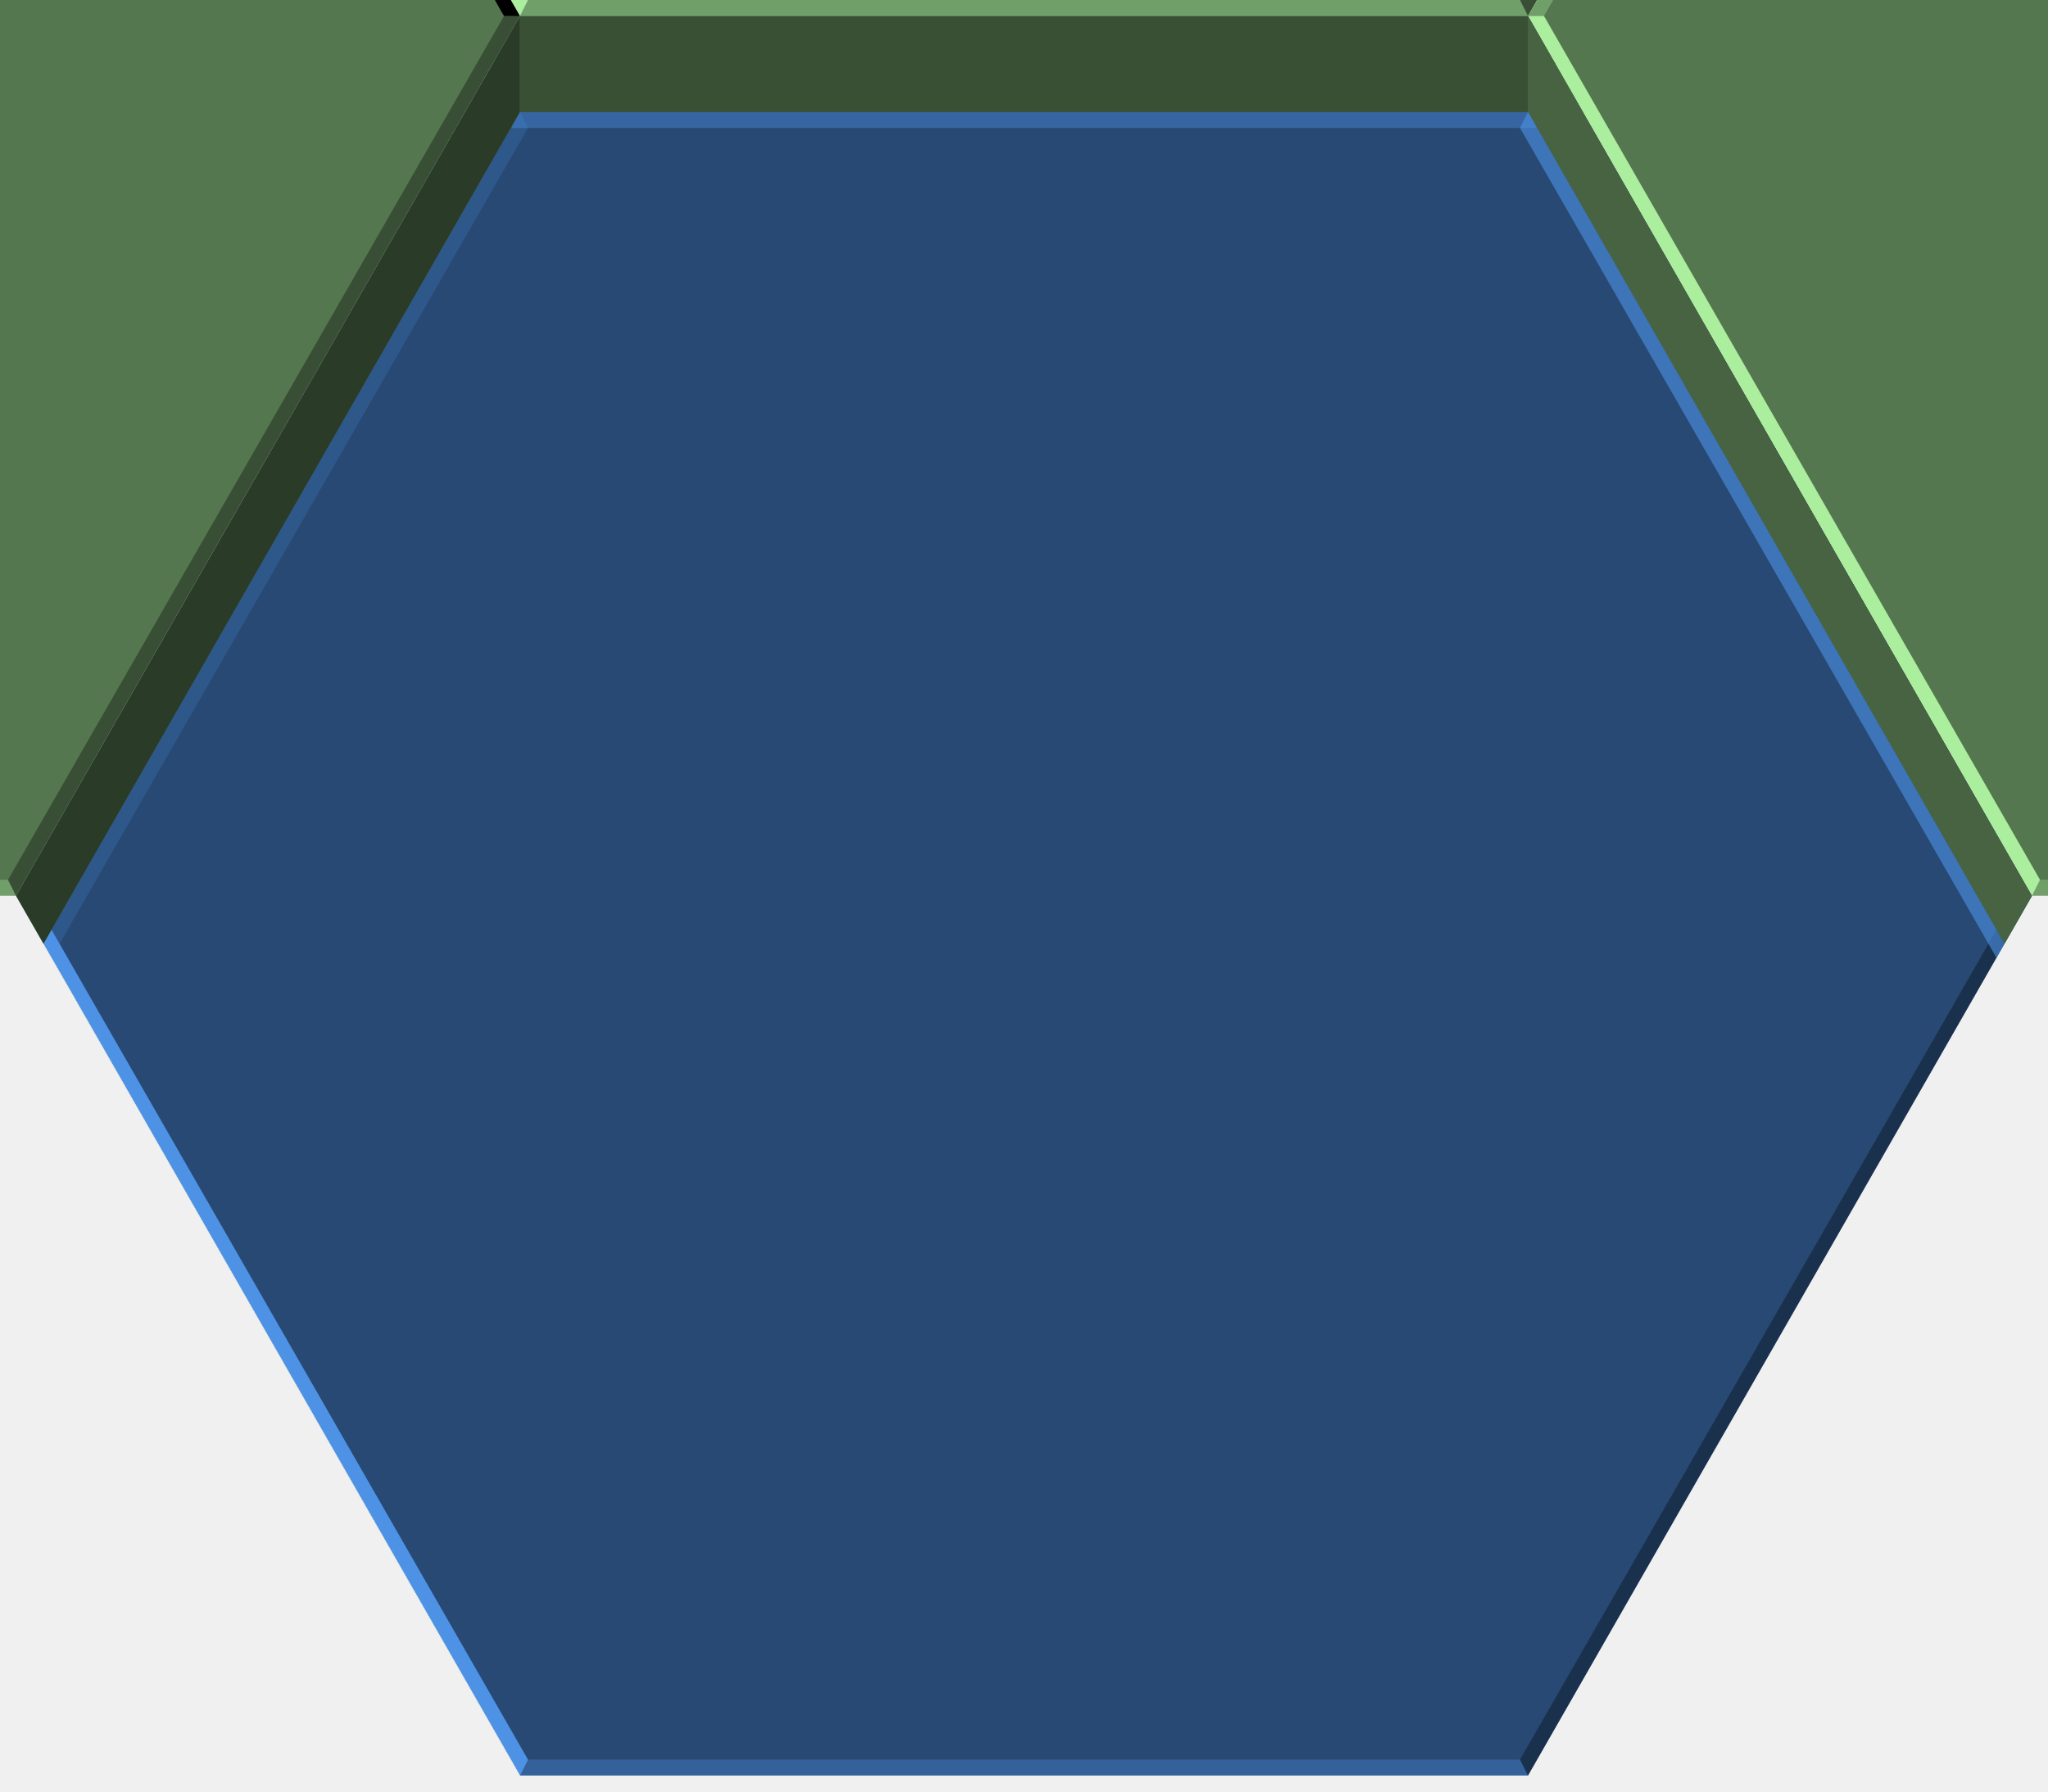
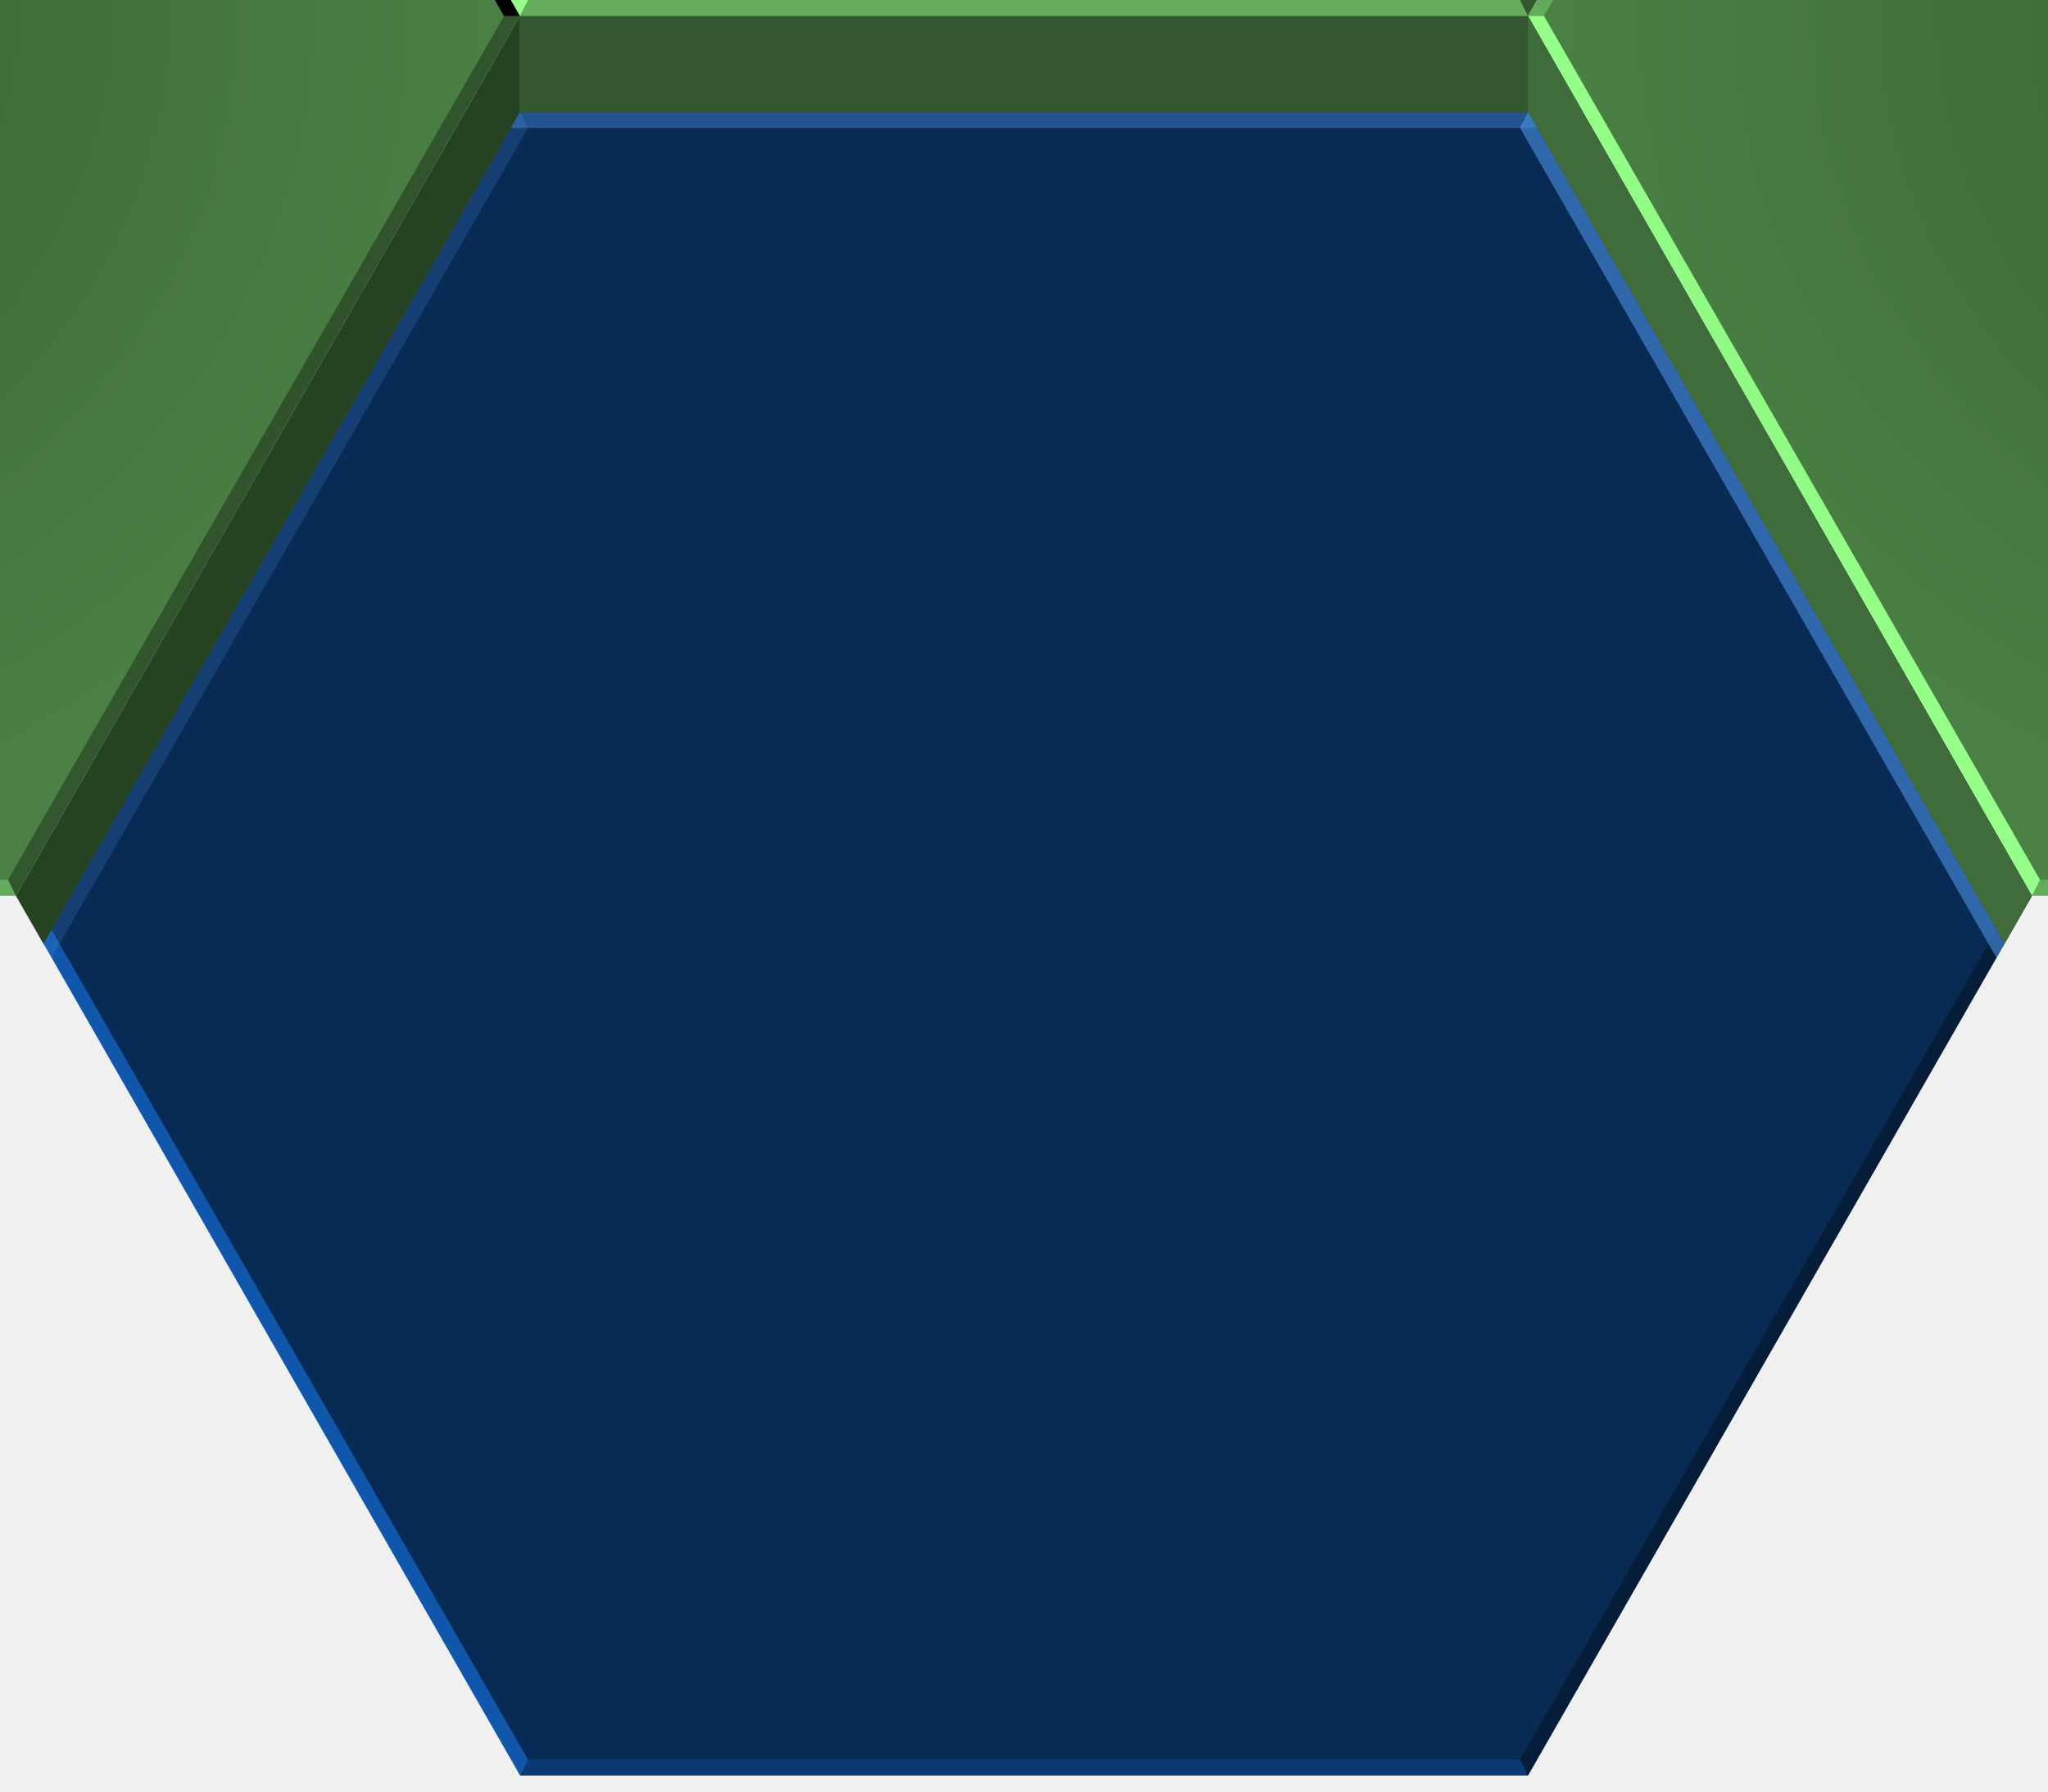
<svg xmlns="http://www.w3.org/2000/svg" xmlns:xlink="http://www.w3.org/1999/xlink" width="256" height="224" viewBox="0 0 256 224" version="1.1" id="svg1">
  <defs id="defs1">
    <linearGradient id="linearGradient143">
      <stop style="stop-color:#ffffff;stop-opacity:1;" offset="0" id="stop144" />
      <stop style="stop-color:#000000;stop-opacity:1;" offset="1" id="stop145" />
    </linearGradient>
    <clipPath clipPathUnits="userSpaceOnUse" id="clipPath14">
      <path style="fill:#55774f;fill-opacity:1;stroke:none;stroke-width:30.098;stroke-linejoin:round;stroke-opacity:0.4" id="path15" transform="matrix(0.9921875,0,0,1.001342,1,-24.15029)" d="m 256,112 -64,110.851 -128,0 L 0,112 64,1.149 l 128,0 z" />
    </clipPath>
    <clipPath clipPathUnits="userSpaceOnUse" id="clipPath15">
      <path style="fill:#55774f;fill-opacity:1;stroke:none;stroke-width:30.098;stroke-linejoin:round;stroke-opacity:0.4" id="path16" transform="matrix(0.9921875,0,0,1.001342,1,-24.15029)" d="m 256,112 -64,110.851 -128,0 L 0,112 64,1.149 l 128,0 z" />
    </clipPath>
    <clipPath clipPathUnits="userSpaceOnUse" id="clipPath17">
      <path style="fill:#55774f;fill-opacity:1;stroke:none;stroke-width:30.098;stroke-linejoin:round;stroke-opacity:0.4" id="path18" transform="matrix(0.9921875,0,0,1.001342,1,-24.15029)" d="m 256,112 -64,110.851 -128,0 L 0,112 64,1.149 l 128,0 z" />
    </clipPath>
    <clipPath clipPathUnits="userSpaceOnUse" id="clipPath20">
      <path style="fill:#5a4f42;fill-opacity:1;stroke-width:10;stroke-linejoin:round" d="M 1,80 64.5,191 v 32 L 1,112 Z" id="path21" />
    </clipPath>
    <clipPath clipPathUnits="userSpaceOnUse" id="clipPath22">
      <rect style="fill:#000000;fill-opacity:1;stroke:none;stroke-width:4;stroke-linecap:round;stroke-linejoin:round;stroke-dasharray:none;stroke-opacity:1" id="rect23" width="190.5" height="143" x="64.5" y="80" />
    </clipPath>
    <clipPath clipPathUnits="userSpaceOnUse" id="clipPath4">
      <path id="path5" style="fill:#5da6c7;fill-opacity:1;stroke:none;stroke-width:4" d="M 74.059,161.195 64.5,177 h 126.979 v -0.035 l -9.537,-15.77 z" />
    </clipPath>
    <clipPath clipPathUnits="userSpaceOnUse" id="clipPath2">
      <path id="path3" style="fill:#274973;fill-opacity:1;stroke-width:8;stroke-linecap:round;stroke-opacity:0.4;paint-order:stroke fill markers" d="m 75.283,181 -10.783,18 h 126.979 l -10.779,-18 z" />
    </clipPath>
    <clipPath clipPathUnits="userSpaceOnUse" id="clipPath1">
      <path id="path2" style="fill:#274973;fill-opacity:1;stroke-width:8;stroke-linecap:round;stroke-opacity:0.4;paint-order:stroke fill markers" d="M 2,90 64.5,200 75.283,182 23.01,90 Z" />
    </clipPath>
    <filter style="color-interpolation-filters:sRGB" id="filter3" x="0" y="-0.101" width="1" height="1.203">
      <feGaussianBlur stdDeviation="0 5" id="feGaussianBlur3" />
    </filter>
    <clipPath clipPathUnits="userSpaceOnUse" id="clipPath18">
      <path style="display:inline;fill:#274973;fill-opacity:1;stroke:none;stroke-width:30.354;stroke-linejoin:round;stroke-opacity:1" id="path25" d="m 256,112 -64,110.851 -128,0 L 0,112 64,1.149 l 128,0 z" transform="matrix(0.984375,0,0,0.9923208,2,0.8600732)" />
    </clipPath>
    <clipPath clipPathUnits="userSpaceOnUse" id="clipPath18-4">
      <path style="display:inline;fill:#274973;fill-opacity:1;stroke:none;stroke-width:30.354;stroke-linejoin:round;stroke-opacity:1" id="path25-2" d="m 256,112 -64,110.851 -128,0 L 0,112 64,1.149 l 128,0 z" transform="matrix(0.984375,0,0,0.9923208,2,0.8600732)" />
    </clipPath>
    <clipPath clipPathUnits="userSpaceOnUse" id="clipPath1-9">
      <path style="display:inline;fill:#274973;fill-opacity:1;stroke:none;stroke-width:30.354;stroke-linejoin:round;stroke-opacity:1" id="path1-3" d="m 256,112 -64,110.851 -128,0 L 0,112 64,1.149 l 128,0 z" transform="matrix(0.984375,0,0,0.9923208,2,0.8600732)" />
    </clipPath>
    <clipPath clipPathUnits="userSpaceOnUse" id="clipPath18-0">
      <path style="display:inline;fill:#274973;fill-opacity:1;stroke:none;stroke-width:30.354;stroke-linejoin:round;stroke-opacity:1" id="path25-24" d="m 256,112 -64,110.851 -128,0 L 0,112 64,1.149 l 128,0 z" transform="matrix(0.984375,0,0,0.9923208,2,0.8600732)" />
    </clipPath>
    <clipPath clipPathUnits="userSpaceOnUse" id="clipPath1-90">
      <path style="display:inline;fill:#274973;fill-opacity:1;stroke:none;stroke-width:30.354;stroke-linejoin:round;stroke-opacity:1" id="path1-0" d="m 256,112 -64,110.851 -128,0 L 0,112 64,1.149 l 128,0 z" transform="matrix(0.984375,0,0,0.9923208,2,0.8600732)" />
    </clipPath>
    <mask maskUnits="userSpaceOnUse" id="mask145">
      <path id="path145" style="display:inline;fill:url(#linearGradient145);fill-opacity:1;stroke-width:30;stroke-linejoin:round" d="M 65,222 2,112 65,2 Z" />
    </mask>
    <linearGradient xlink:href="#linearGradient143" id="linearGradient145" gradientUnits="userSpaceOnUse" x1="45" y1="89" x2="89" y2="116" />
    <clipPath clipPathUnits="userSpaceOnUse" id="clipPath63">
      <path id="path63" style="display:inline;fill:#ffffff;fill-opacity:1;stroke-width:30;stroke-linejoin:round" d="M 254,112 191,222 V 2 Z" />
    </clipPath>
+     <radialGradient xlink:href="#linearGradient477" id="radialGradient478" cx="128" cy="112" fx="128" fy="112" r="128" gradientTransform="matrix(1,0,0,0.8660254,0,15.00516)" gradientUnits="userSpaceOnUse" />
+     <linearGradient id="linearGradient477">
+       <stop style="stop-color:#345d2d;stop-opacity:1;" offset="0" id="stop477" />
+       <stop style="stop-color:#4b8145;stop-opacity:1;" offset="1" id="stop478" />
+     </linearGradient>
  </defs>
  <g id="layer2" style="display:inline">
    <g id="g2" style="display:inline">
-       <path style="fill:#274973;fill-opacity:1;stroke:none;stroke-width:30.354;stroke-linejoin:round;stroke-opacity:1" id="path1" d="m 256,112 -64,110.851 -128,0 L 0,112 64,1.149 l 128,0 z" transform="matrix(0.984375,0,0,0.9923208,2,0.8600732)" />
+       <path style="fill:#082b55;fill-opacity:1;stroke:none;stroke-width:30.354;stroke-linejoin:round;stroke-opacity:1" id="path1" d="m 256,112 -64,110.851 -128,0 L 0,112 64,1.149 l 128,0 z" transform="matrix(0.984375,0,0,0.9923208,2,0.8600732)" />
      <g id="g8">
        <path style="display:inline;opacity:1;mix-blend-mode:overlay;fill:#ffffff;stroke:none;stroke-width:4;stroke-dasharray:none;paint-order:stroke fill markers" d="m 2,112 h 2 l 62,108 -1,2 z" id="path3-8" />
        <path style="display:inline;opacity:0.333;mix-blend-mode:overlay;fill:#ffffff;stroke:none;stroke-width:4;stroke-dasharray:none;paint-order:stroke fill markers" d="M 2,112 H 4 L 66,4 65,2 Z" id="path4" />
        <path style="display:inline;opacity:0.333;mix-blend-mode:overlay;fill:#ffffff;stroke:none;stroke-width:4;stroke-dasharray:none;paint-order:stroke fill markers" d="m 65,222 1,-2 h 124 l 1,2 z" id="path5-8" />
        <path style="display:inline;opacity:0.333;mix-blend-mode:overlay;fill:#000000;fill-opacity:1;stroke:none;stroke-width:4;stroke-dasharray:none;paint-order:stroke fill markers" d="M 65,2 66,4 l 124,-3e-7 1,-2 z" id="path6" />
        <path style="display:inline;opacity:0.333;mix-blend-mode:overlay;fill:#000000;fill-opacity:1;stroke:none;stroke-width:4;stroke-dasharray:none;paint-order:stroke fill markers" d="m 254,112 h -2 l -62,108 1,2 z" id="path7" />
        <path style="display:inline;opacity:1;mix-blend-mode:overlay;fill:#000000;fill-opacity:1;stroke:none;stroke-width:4;stroke-dasharray:none;paint-order:stroke fill markers" d="m 254,112 h -2 L 190,4 191,2 Z" id="path8" />
      </g>
    </g>
    <g id="g34">
-       <path style="fill:#55774f;fill-opacity:1;stroke:none;stroke-width:30.354;stroke-linejoin:round;stroke-opacity:1" id="path1-6" d="m 256,112 -64,110.851 -128,0 L 0,112 64,1.149 l 128,0 z" transform="matrix(0.984375,0,0,0.9923208,2,-219.1399)" />
+       <path style="display:inline;fill:url(#radialGradient478);fill-opacity:1;stroke:none;stroke-width:30.354;stroke-linejoin:round;stroke-opacity:1" id="path1-6-8" d="m 256,112 -64,110.851 -128,0 L 0,112 64,1.149 l 128,0 z" transform="matrix(0.984375,0,0,0.9923208,2,-219.1399)" />
      <g id="g8-1" transform="translate(0,-220)">
        <path style="opacity:1;mix-blend-mode:overlay;fill:#ffffff;stroke:none;stroke-width:4;stroke-dasharray:none;paint-order:stroke fill markers" d="m 2,112 h 2 l 62,108 -1,2 z" id="path3-6" />
        <path style="opacity:0.333;mix-blend-mode:overlay;fill:#ffffff;stroke:none;stroke-width:4;stroke-dasharray:none;paint-order:stroke fill markers" d="M 2,112 H 4 L 66,4 65,2 Z" id="path4-85" />
        <path style="opacity:0.333;mix-blend-mode:overlay;fill:#ffffff;stroke:none;stroke-width:4;stroke-dasharray:none;paint-order:stroke fill markers" d="m 65,222 1,-2 h 124 l 1,2 z" id="path5-7" />
        <path style="opacity:0.333;mix-blend-mode:overlay;fill:#000000;fill-opacity:1;stroke:none;stroke-width:4;stroke-dasharray:none;paint-order:stroke fill markers" d="M 65,2 66,4 l 124,-3e-7 1,-2 z" id="path6-6" />
        <path style="opacity:0.333;mix-blend-mode:overlay;fill:#000000;fill-opacity:1;stroke:none;stroke-width:4;stroke-dasharray:none;paint-order:stroke fill markers" d="m 254,112 h -2 l -62,108 1,2 z" id="path7-1" />
        <path style="opacity:1;mix-blend-mode:overlay;fill:#000000;fill-opacity:1;stroke:none;stroke-width:4;stroke-dasharray:none;paint-order:stroke fill markers" d="m 254,112 h -2 L 190,4 191,2 Z" id="path8-8" />
      </g>
    </g>
    <use x="0" y="0" xlink:href="#g34" id="use35" transform="translate(189,110)" />
    <use x="0" y="0" xlink:href="#g34" id="use36" transform="translate(-189,110)" />
  </g>
  <g id="layer1" style="display:inline">
    <g id="g3-2">
      <rect style="fill:#ffffff;fill-opacity:0.004;stroke-width:10;stroke-linejoin:round" id="rect2-2" width="1" height="1" x="0" y="223" />
      <rect style="fill:#ffffff;fill-opacity:0.004;stroke-width:10;stroke-linejoin:round" id="rect3-1" width="1" height="1" x="255" y="223" />
    </g>
    <g id="g12" clip-path="url(#clipPath18)">
      <path style="display:inline;opacity:1;mix-blend-mode:normal;fill:#4e92e6;fill-opacity:0.4;stroke:none;stroke-width:4;stroke-dasharray:none;paint-order:stroke fill markers" d="m 64,16 1,-2 H 191 L 192,16 Z" id="path6-5" />
      <path style="display:inline;opacity:1;mix-blend-mode:normal;fill:#4e92e6;fill-opacity:0.4;stroke:none;stroke-width:4;stroke-dasharray:none;paint-order:stroke fill markers" d="M 1,-94 H 3 L 65,14 64,16 Z" id="path36" />
      <path style="display:inline;opacity:1;mix-blend-mode:normal;fill:#4e92e6;fill-opacity:0.4;stroke:none;stroke-width:4;stroke-dasharray:none;paint-order:stroke fill markers" d="m 255,-94 h -2 L 191,14 l 1,2 z" id="path37" />
      <g id="g3">
-         <g id="g25-1" style="display:inline;fill:#55774f;fill-opacity:1" transform="translate(0,-208)">
-           <path style="fill:#55774f;fill-opacity:1;stroke:none;stroke-width:30.354;stroke-linejoin:round;stroke-opacity:0.4" id="path24-7" d="m 256,112 -64,110.851 -128,0 L 0,112 64,1.149 l 128,0 z" transform="matrix(0.984375,0,0,0.9923208,2,0.860076)" />
-           <rect style="fill:#55774f;fill-opacity:1;stroke-width:10;stroke-linejoin:round" id="rect4-6" width="252" height="12" x="2" y="100" />
-           <path style="fill:#55774f;fill-opacity:1;stroke:none;stroke-width:30.354;stroke-linejoin:round;stroke-opacity:1" id="path3-3" d="m 256,112 -64,110.851 -128,0 L 0,112 64,1.149 l 128,0 z" transform="matrix(0.984375,0,0,0.9923208,2,-11.13992)" />
+         <g id="g25-1" style="display:inline;fill:#4b8145;fill-opacity:1" transform="translate(0,-208)">
+           <path style="fill:#4b8145;fill-opacity:1;stroke:none;stroke-width:30.354;stroke-linejoin:round;stroke-opacity:0.4" id="path24-7" d="m 256,112 -64,110.851 -128,0 L 0,112 64,1.149 l 128,0 z" transform="matrix(0.984375,0,0,0.9923208,2,0.860076)" />
+           <rect style="fill:#4b8145;fill-opacity:1;stroke-width:10;stroke-linejoin:round" id="rect4-6" width="252" height="12" x="2" y="100" />
        </g>
        <g id="g26-1" style="display:inline;mix-blend-mode:overlay" transform="translate(0,-208)">
          <path style="opacity:0.5;mix-blend-mode:normal;fill:#000000;fill-opacity:0.33;stroke-width:10;stroke-linejoin:round" d="m 2,100 63,110 v 12 L 2,112 Z" id="path5-6" />
          <rect style="opacity:0.5;mix-blend-mode:normal;fill:#000000;fill-opacity:0.66;stroke-width:4;paint-order:stroke fill markers" id="rect1-17" width="126" height="12" x="65" y="210" />
          <path style="opacity:0.5;mix-blend-mode:normal;fill:#000000;fill-opacity:1;stroke-width:10;stroke-linejoin:round" d="m 254,100 -63,110 v 12 l 63,-110 z" id="path1-1" />
        </g>
      </g>
    </g>
  </g>
  <g id="g52" style="display:inline">
    <g id="g46">
      <rect style="fill:#ffffff;fill-opacity:0.004;stroke-width:10;stroke-linejoin:round" id="rect45" width="1" height="1" x="0" y="223" />
      <rect style="fill:#ffffff;fill-opacity:0.004;stroke-width:10;stroke-linejoin:round" id="rect46" width="1" height="1" x="255" y="223" />
    </g>
    <g id="g51" clip-path="none" mask="url(#mask145)">
      <use x="0" y="0" xlink:href="#g3" id="use33" style="display:inline" transform="translate(-189,110)" />
    </g>
    <path style="display:inline;opacity:1;mix-blend-mode:normal;fill:#4e92e6;fill-opacity:0.2;stroke:none;stroke-width:4;stroke-dasharray:none;paint-order:stroke fill markers" d="M 5.436,118 6.439,119.751 66,16 65,14 Z" id="path4-9" />
  </g>
  <g id="g59" style="display:inline">
    <g id="g53">
      <rect style="fill:#ffffff;fill-opacity:0.004;stroke-width:10;stroke-linejoin:round" id="rect52" width="1" height="1" x="0" y="223" />
      <rect style="fill:#ffffff;fill-opacity:0.004;stroke-width:10;stroke-linejoin:round" id="rect53" width="1" height="1" x="255" y="223" />
    </g>
    <g id="g58" clip-path="url(#clipPath63)" mask="none">
      <use x="0" y="0" xlink:href="#g3" id="use34" style="display:inline" transform="translate(189,110)" />
    </g>
    <path style="display:inline;opacity:1;mix-blend-mode:normal;fill:#4e92e6;fill-opacity:0.6;stroke:none;stroke-width:4;stroke-dasharray:none;paint-order:stroke fill markers" d="m 250.564,118 -1.003,1.751 L 190,16 l 1,-2 z" id="path8-4" />
  </g>
</svg>
